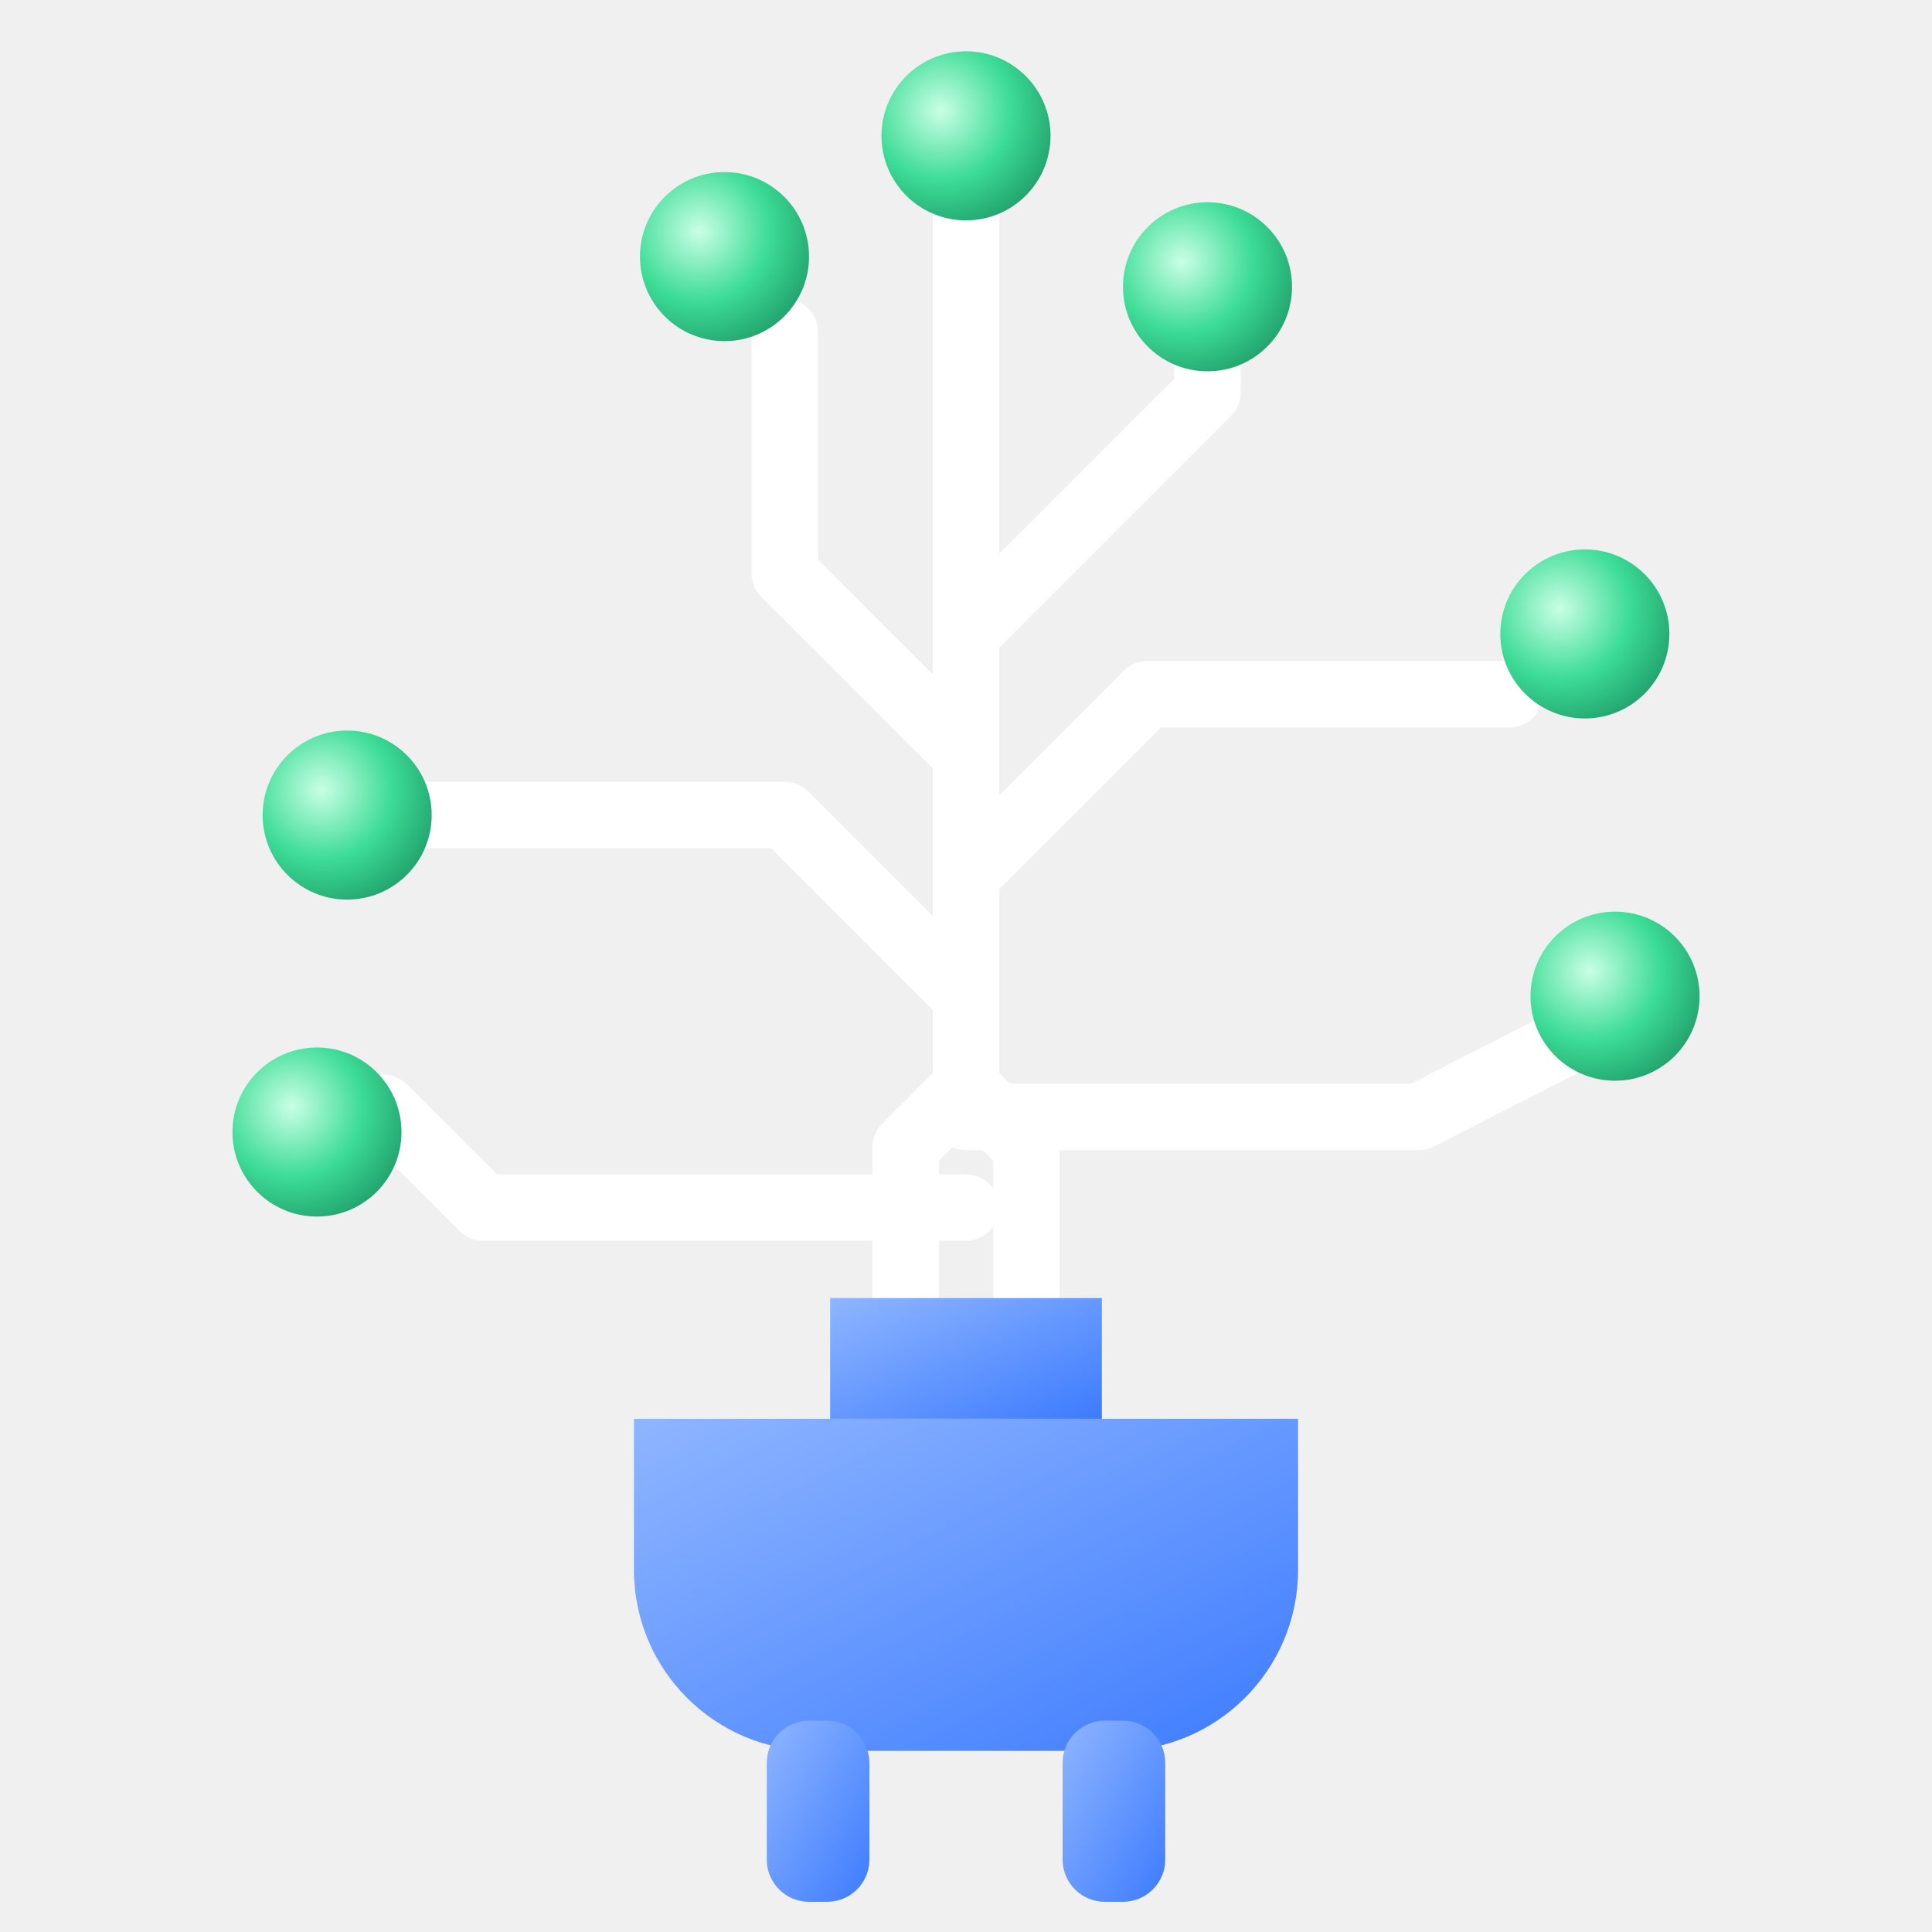
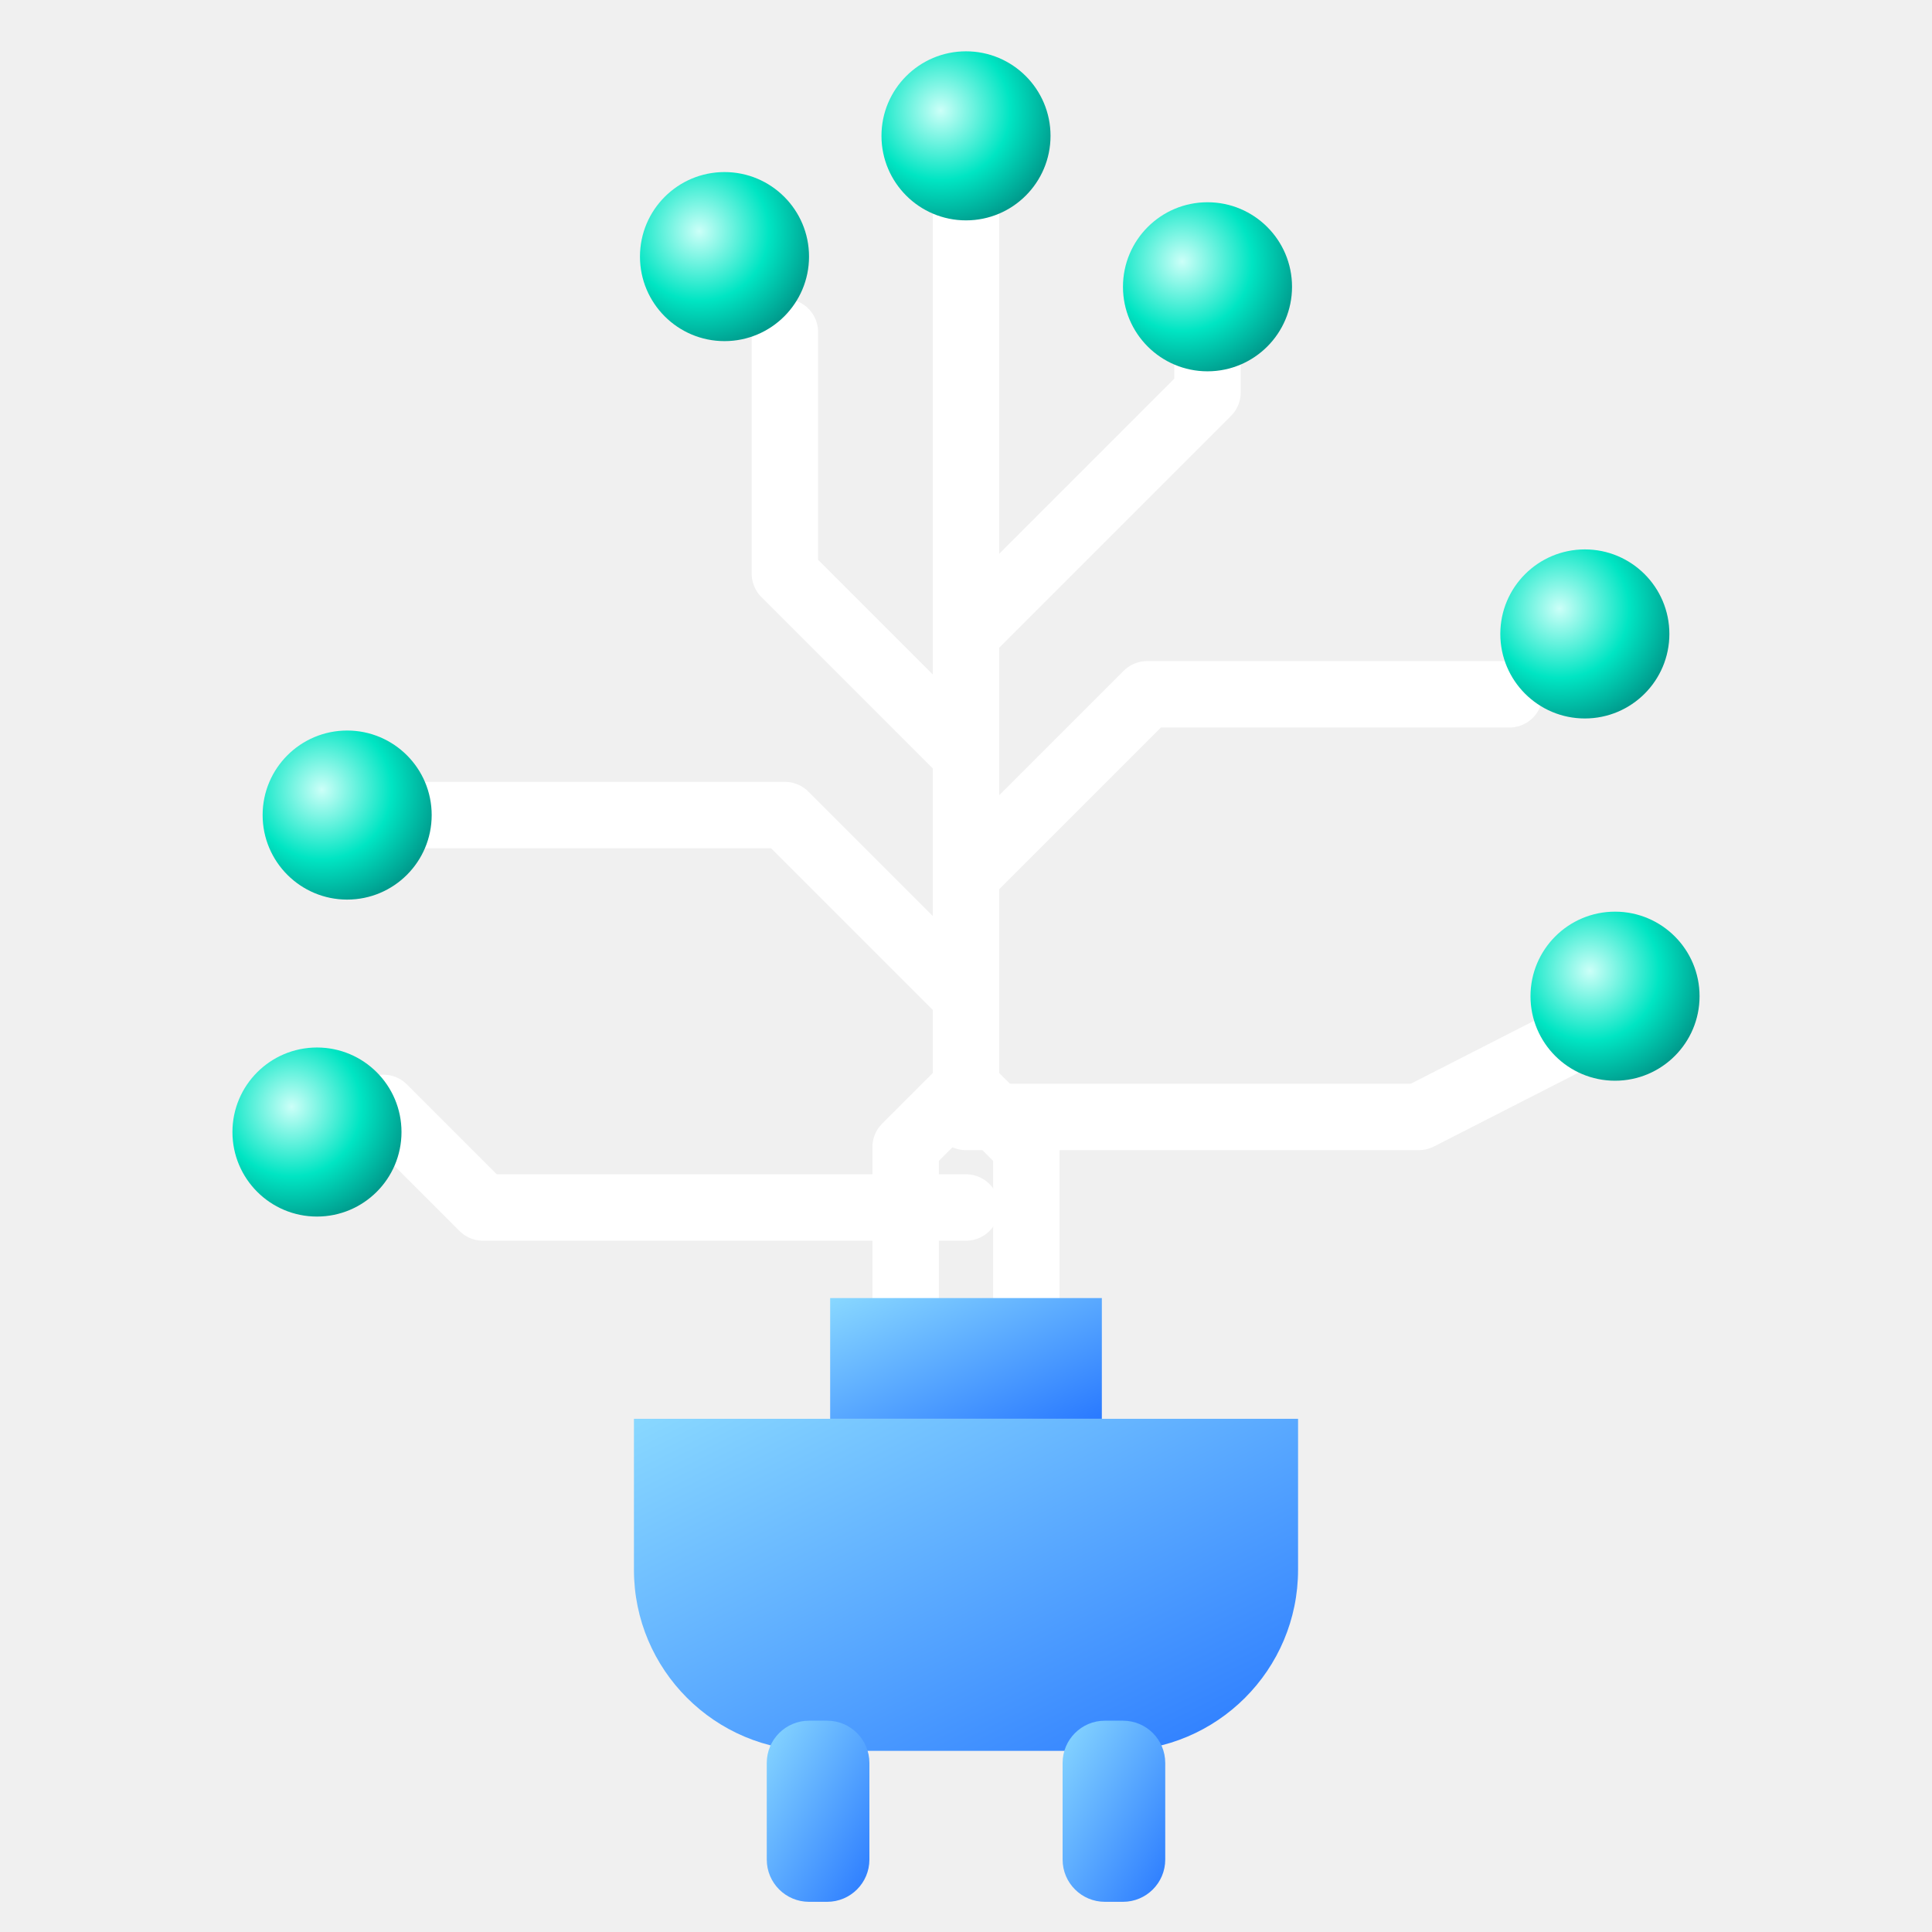
<svg xmlns="http://www.w3.org/2000/svg" viewBox="0 0 64 64" role="img" aria-label="Echelon">
  <defs>
    <radialGradient id="e-node" cx=".35" cy=".35" r=".75">
-       <stop offset="0" stop-color="#C9FFE4" />
-       <stop offset=".55" stop-color="#3DDC97" />
-       <stop offset="1" stop-color="#1F9E6A" />
+       <stop offset="0" stop-color="#CCFFF8" />
+       <stop offset=".55" stop-color="#00E5C3" />
+       <stop offset="1" stop-color="#008F84" />
    </radialGradient>
    <linearGradient id="e-plug" x1="0" y1="0" x2="1" y2="1">
-       <stop offset="0" stop-color="#8EB5FF" />
-       <stop offset="1" stop-color="#3D7BFF" />
+       <stop offset="0" stop-color="#89D8FF" />
+       <stop offset="1" stop-color="#2979FF" />
    </linearGradient>
  </defs>
  <g fill="none" stroke="#FFFFFF" stroke-width="2.2" stroke-linecap="round" stroke-linejoin="round">
    <path d="M30 43V38L32 36L34 38V43M32 36V7" />
    <path d="M32 33L26 27H14M32 25L26 19V11M32 40H16L12.7 36.7" />
    <path d="M32 29L38 23H50M32 21L40 13V12M32 37H47L51.7 34.6" />
  </g>
  <circle cx="32" cy="4.5" r="2.8" fill="url(#e-node)" />
  <circle cx="11.5" cy="27" r="2.8" fill="url(#e-node)" />
  <circle cx="52.5" cy="21" r="2.8" fill="url(#e-node)" />
  <circle cx="24" cy="8.5" r="2.8" fill="url(#e-node)" />
  <circle cx="40" cy="9.5" r="2.8" fill="url(#e-node)" />
  <circle cx="10.5" cy="37.5" r="2.8" fill="url(#e-node)" />
  <circle cx="53.5" cy="33" r="2.8" fill="url(#e-node)" />
  <path d="M27.5 43H36.5V47H27.5Z" fill="url(#e-plug)" />
  <path d="M21 47H43V52A6 6 0 0 1 37 58H27A6 6 0 0 1 21 52Z" fill="url(#e-plug)" />
  <rect x="25.4" y="57" width="3.4" height="6" rx="1.4" fill="url(#e-plug)" />
  <rect x="35.2" y="57" width="3.4" height="6" rx="1.4" fill="url(#e-plug)" />
</svg>
